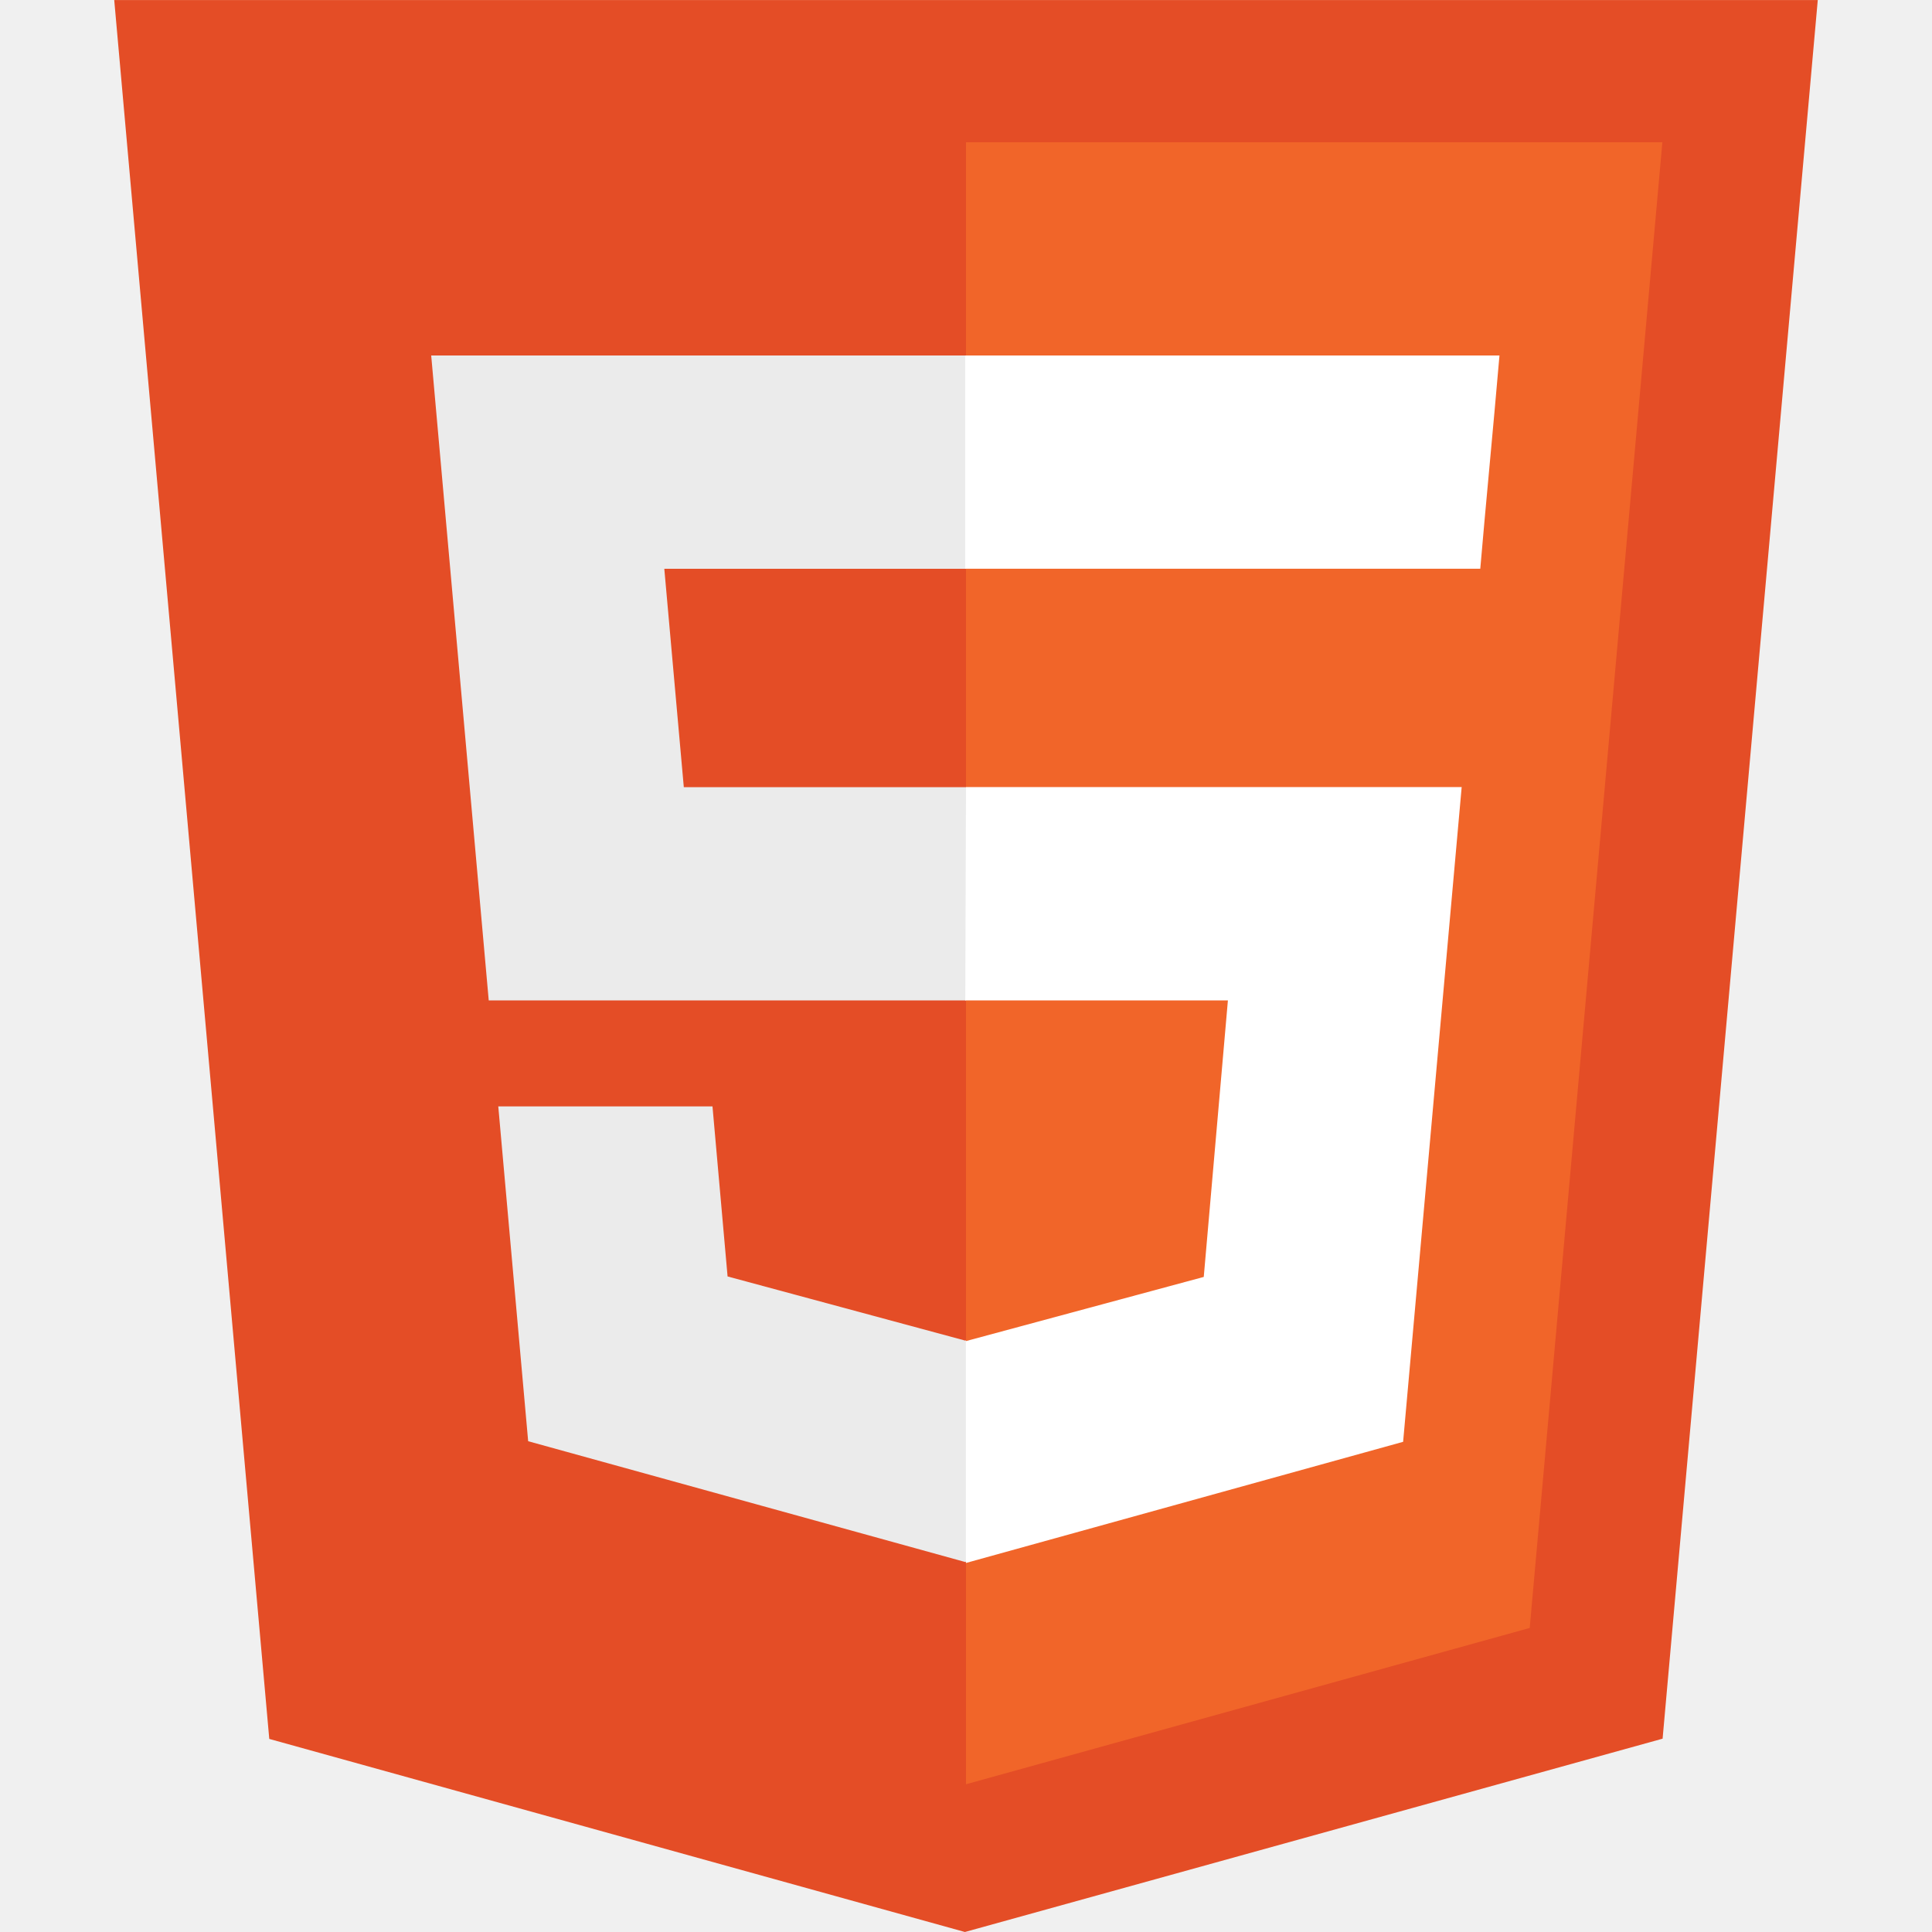
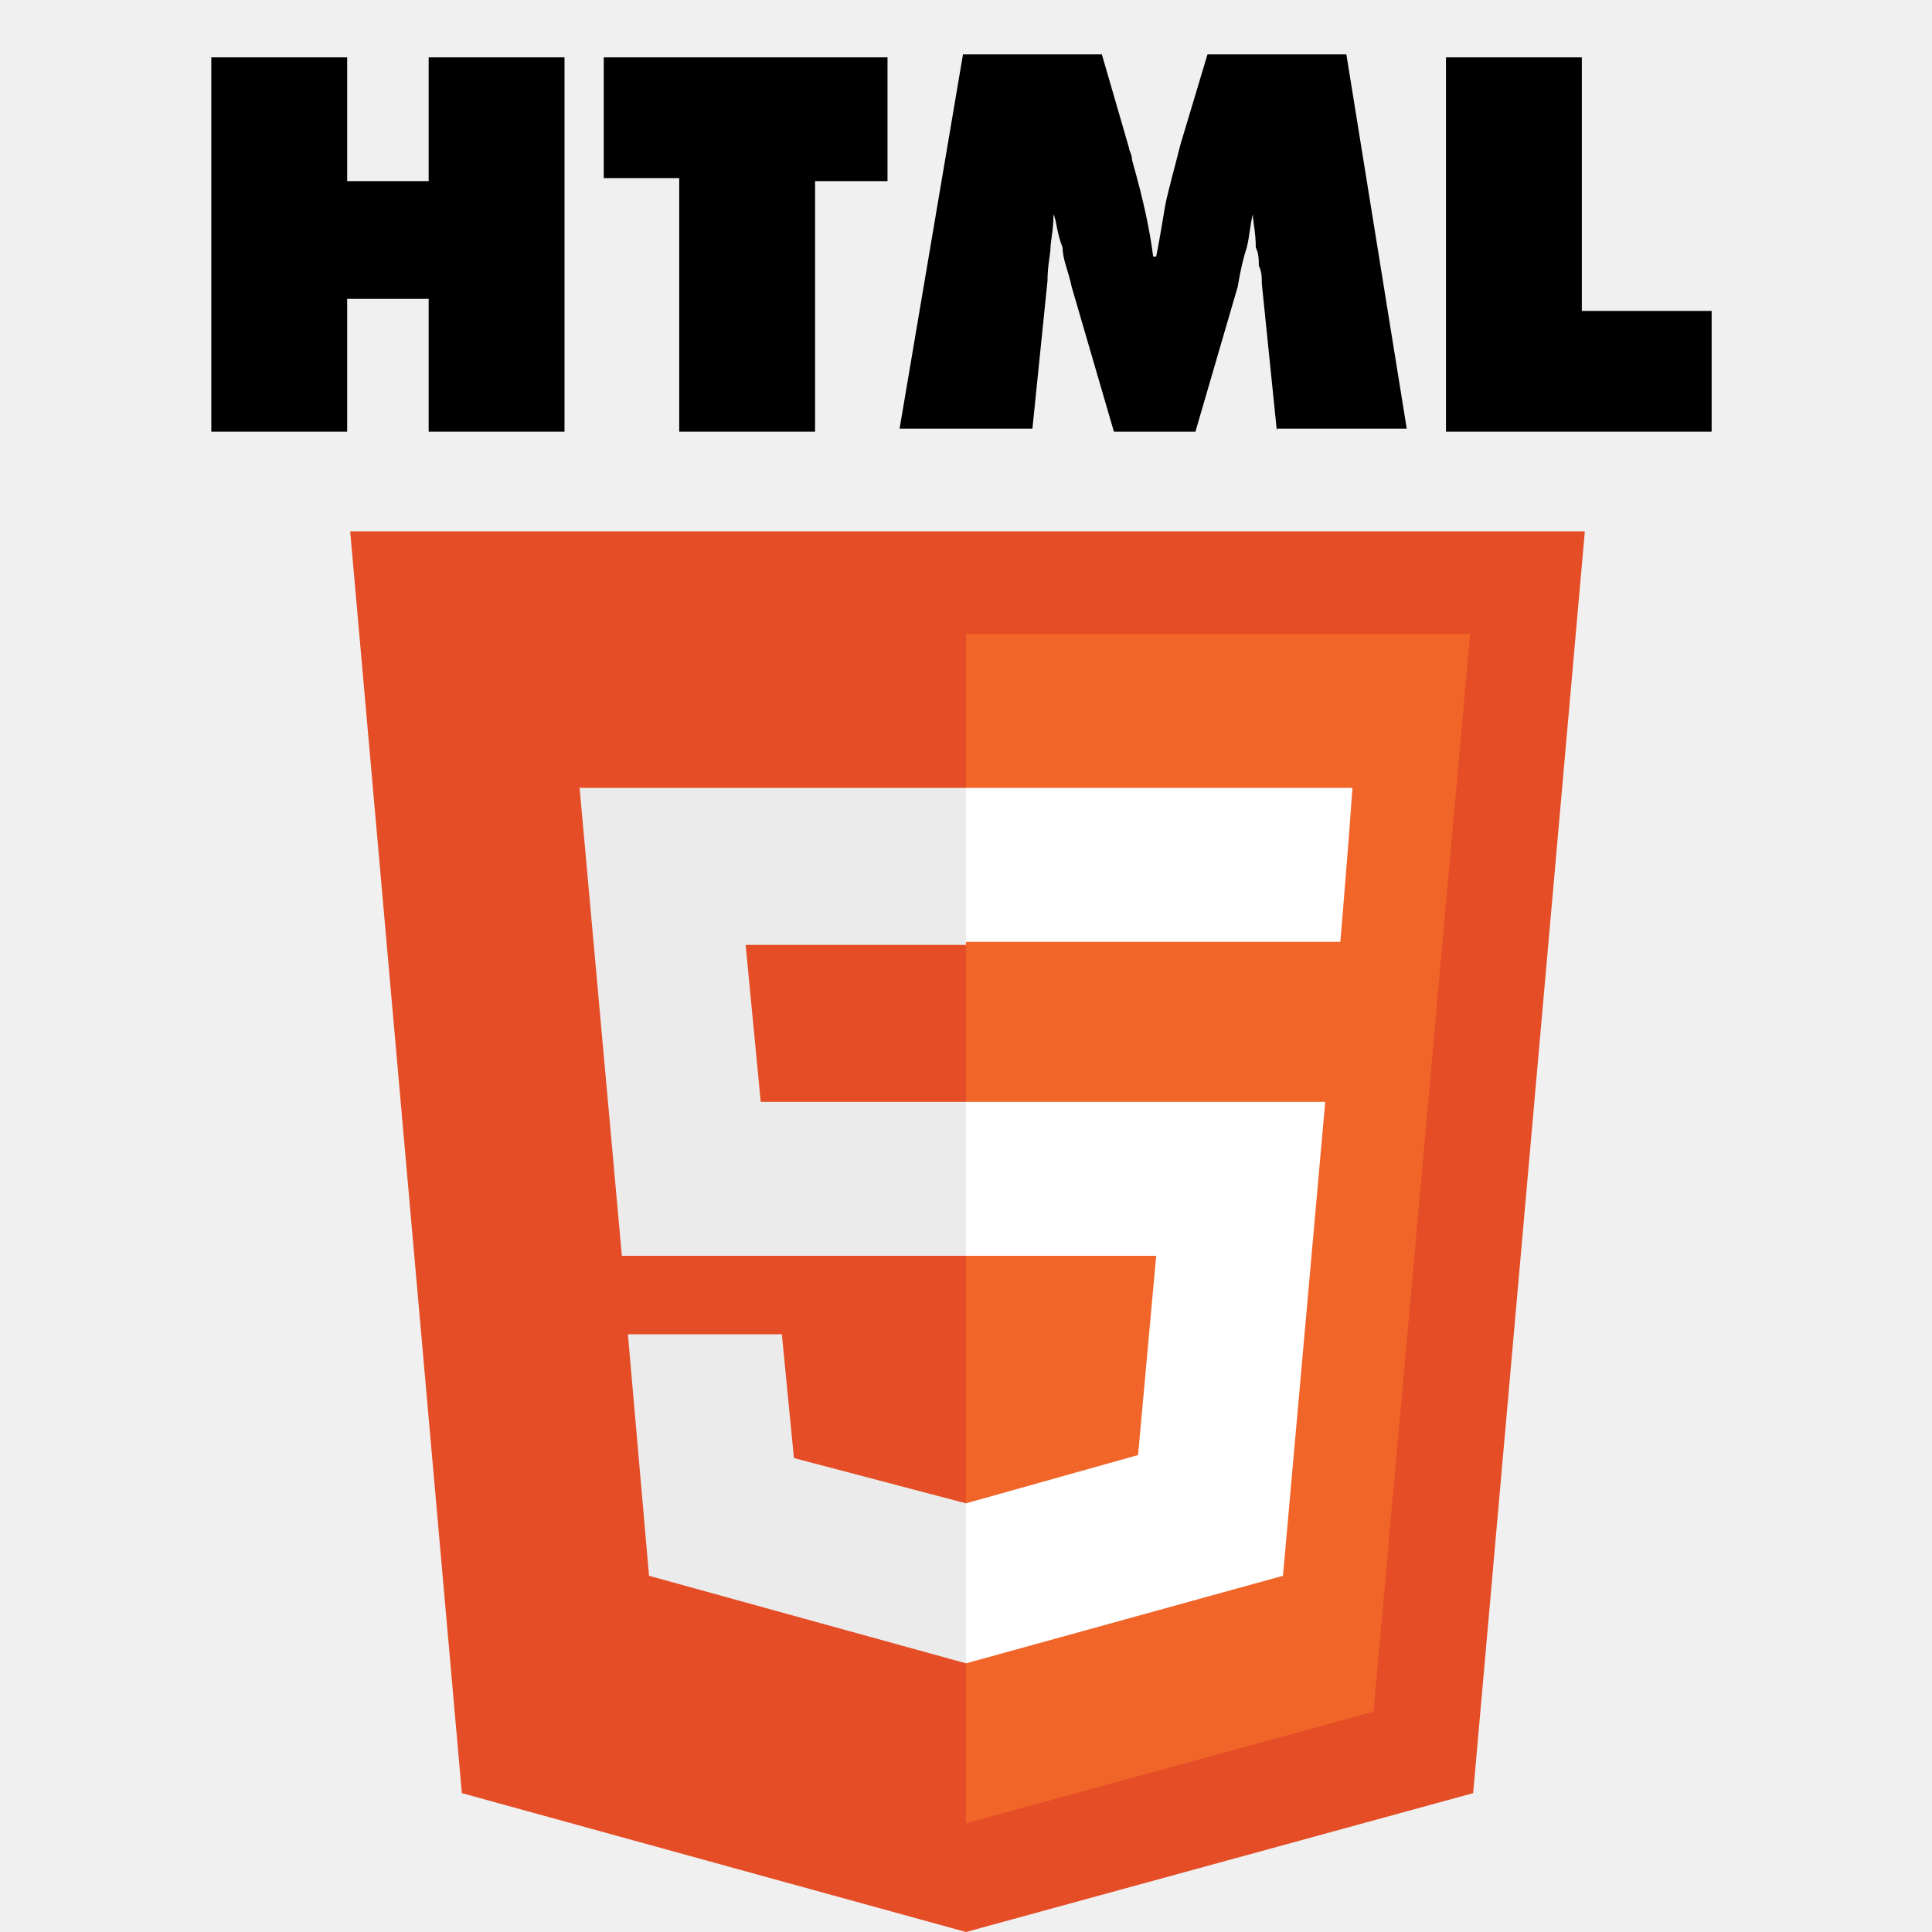
- <svg xmlns="http://www.w3.org/2000/svg" width="64" height="64" viewBox="0 0 32 32">
-   <path d="M4.46 28.802L1.892.001h28.216l-2.57 28.797L15.982 32z" fill="#e44d26" />
-   <path d="M25.337 26.964l2.197-24.608H16v27.197z" fill="#f16529" />
-   <path d="M15.988 5.888H7.142l.953 10.682H16v-3.532h-4.674l-.323-3.617H16V5.888zM16 22.2l-.015.004-3.934-1.062-.25-2.817H8.253l.495 5.546 7.236 2 .016-.005z" fill="#ebebeb" />
-   <path d="M15.988 16.57h4.35l-.4 4.58-3.94 1.063v3.675l7.242-2.007.97-10.845H16zm8.764-9.734l.084-.948h-8.85V9.42h8.532l.07-.794z" fill="#fff" />
+ <svg xmlns="http://www.w3.org/2000/svg" version="1.1" id="Layer_1" x="0px" y="0px" viewBox="0 0 64 64" style="enable-background:new 0 0 64 64;" xml:space="preserve">
+   <style type="text/css">
+ 	.st0{fill:#E44D26;}
+ 	.st1{fill:#F16529;}
+ 	.st2{fill:#EBEBEB;}
+ 	.st3{fill:#FFFFFF;}
+ </style>
+   <path class="st0" d="M15.3,59.4l-3.7-41.8h40.9l-3.7,41.8L32,64L15.3,59.4z" />
+   <path class="st1" d="M45.5,56.7L48.7,21H32v39.4L45.5,56.7z" />
+   <path class="st2" d="M32,26.1H19.2l1.4,15.5H32v-5.1h-6.8l-0.5-5.2H32L32,26.1L32,26.1z M32,49.8L32,49.8l-5.7-1.5l-0.4-4.1h-5.1  l0.7,8L32,55.1l0,0V49.8z" />
+   <path class="st3" d="M32,41.6h6.3l-0.6,6.6L32,49.8v5.3l10.5-2.9l1.4-15.7H32L32,41.6z M44.7,27.5l0.1-1.4H32v5.1h12.4l0.1-1.2  L44.7,27.5z" />
+   <g>
+     <path d="M7,14.3V1.9h4.5V6h2.7V1.9h4.5v12.4h-4.5V9.9h-2.7v4.4H7z" />
+     <path d="M22.5,14.3V5.9h-2.5V1.9h9.4v4.1H27v8.3H22.5z" />
+     <path d="M42.3,14.3l-0.5-4.9c0-0.2,0-0.4-0.1-0.6c0-0.2,0-0.4-0.1-0.6c0-0.5-0.1-0.9-0.1-1.1c-0.1,0.4-0.1,0.7-0.2,1.1   c-0.1,0.3-0.2,0.7-0.3,1.3l-1.4,4.8h-2.7l-1.4-4.8c-0.1-0.5-0.3-0.9-0.3-1.3C35,7.7,35,7.3,34.9,7.1c0,0.5-0.1,0.9-0.1,1.1   c0,0.2-0.1,0.6-0.1,1.1l-0.5,4.9h-4.4l2.1-12.4h4.6l0.9,3.1c0,0.1,0.1,0.2,0.1,0.4c0.4,1.4,0.6,2.4,0.7,3.2h0.1   c0.1-0.5,0.2-1.1,0.3-1.7c0.1-0.5,0.3-1.2,0.5-2l0.9-3h4.6l2,12.4H42.3z" />
+     <path d="M47.9,14.3V1.9h4.5v8.4h4.3v4H47.9z" />
+   </g>
</svg>
